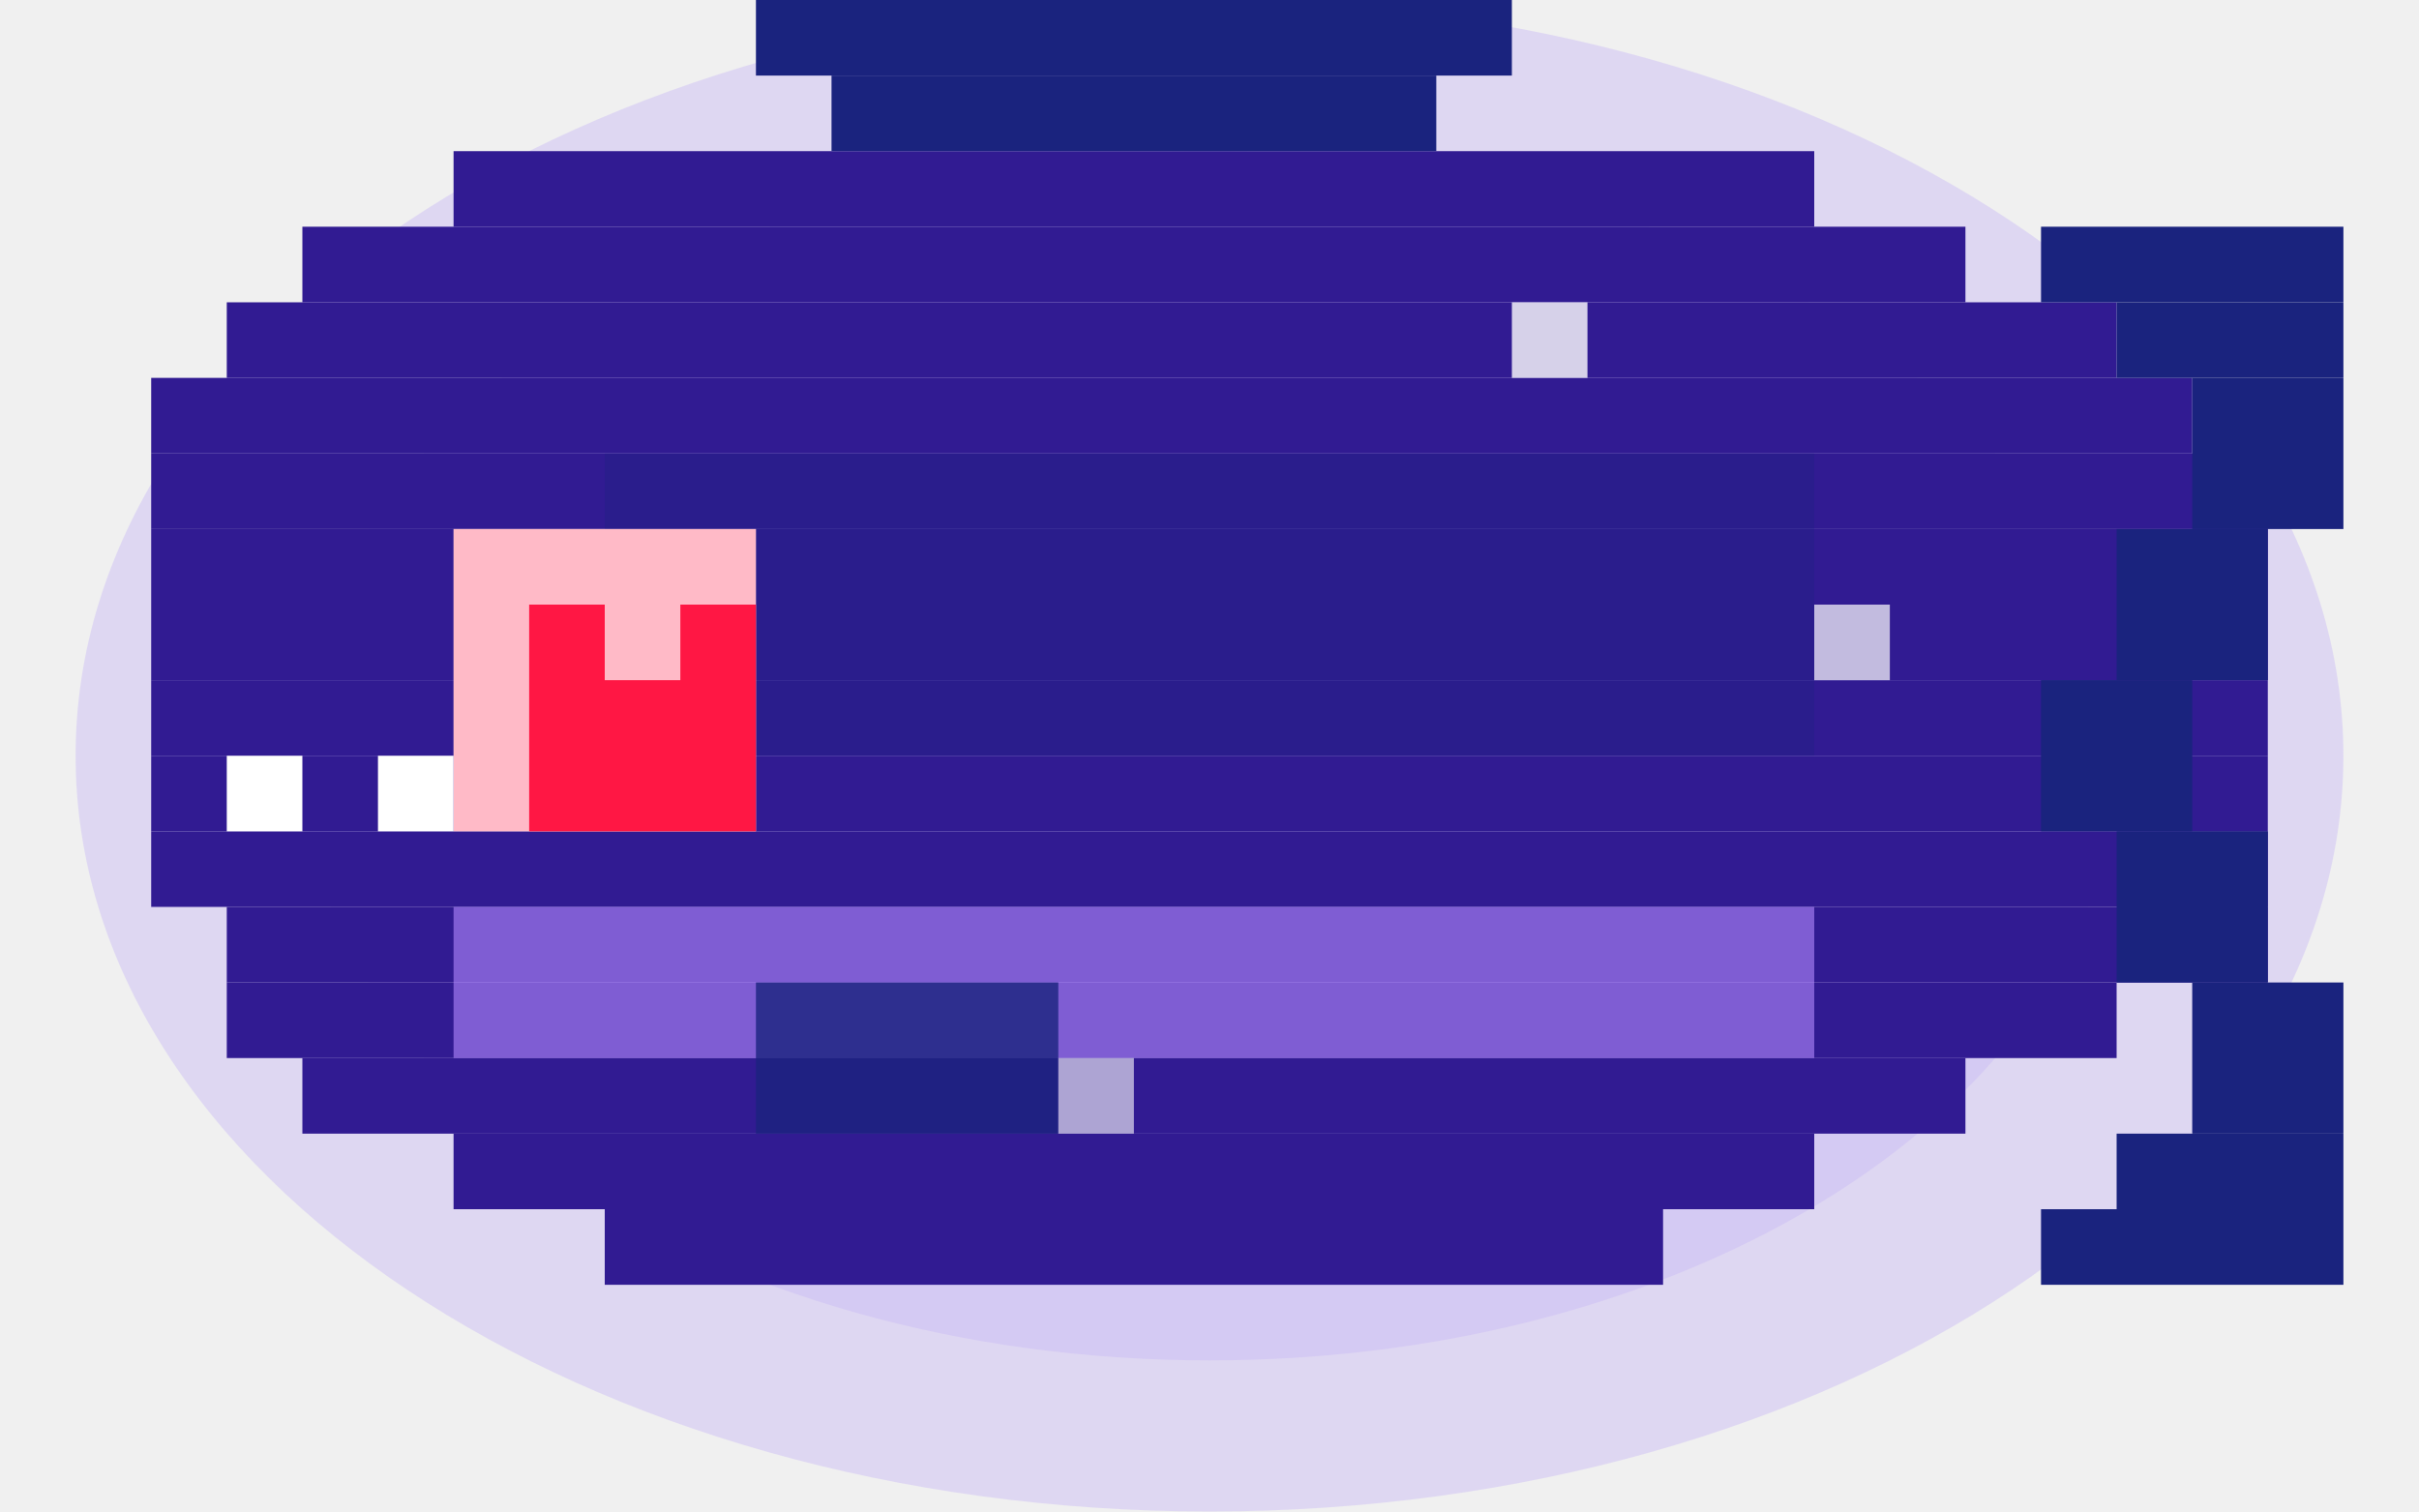
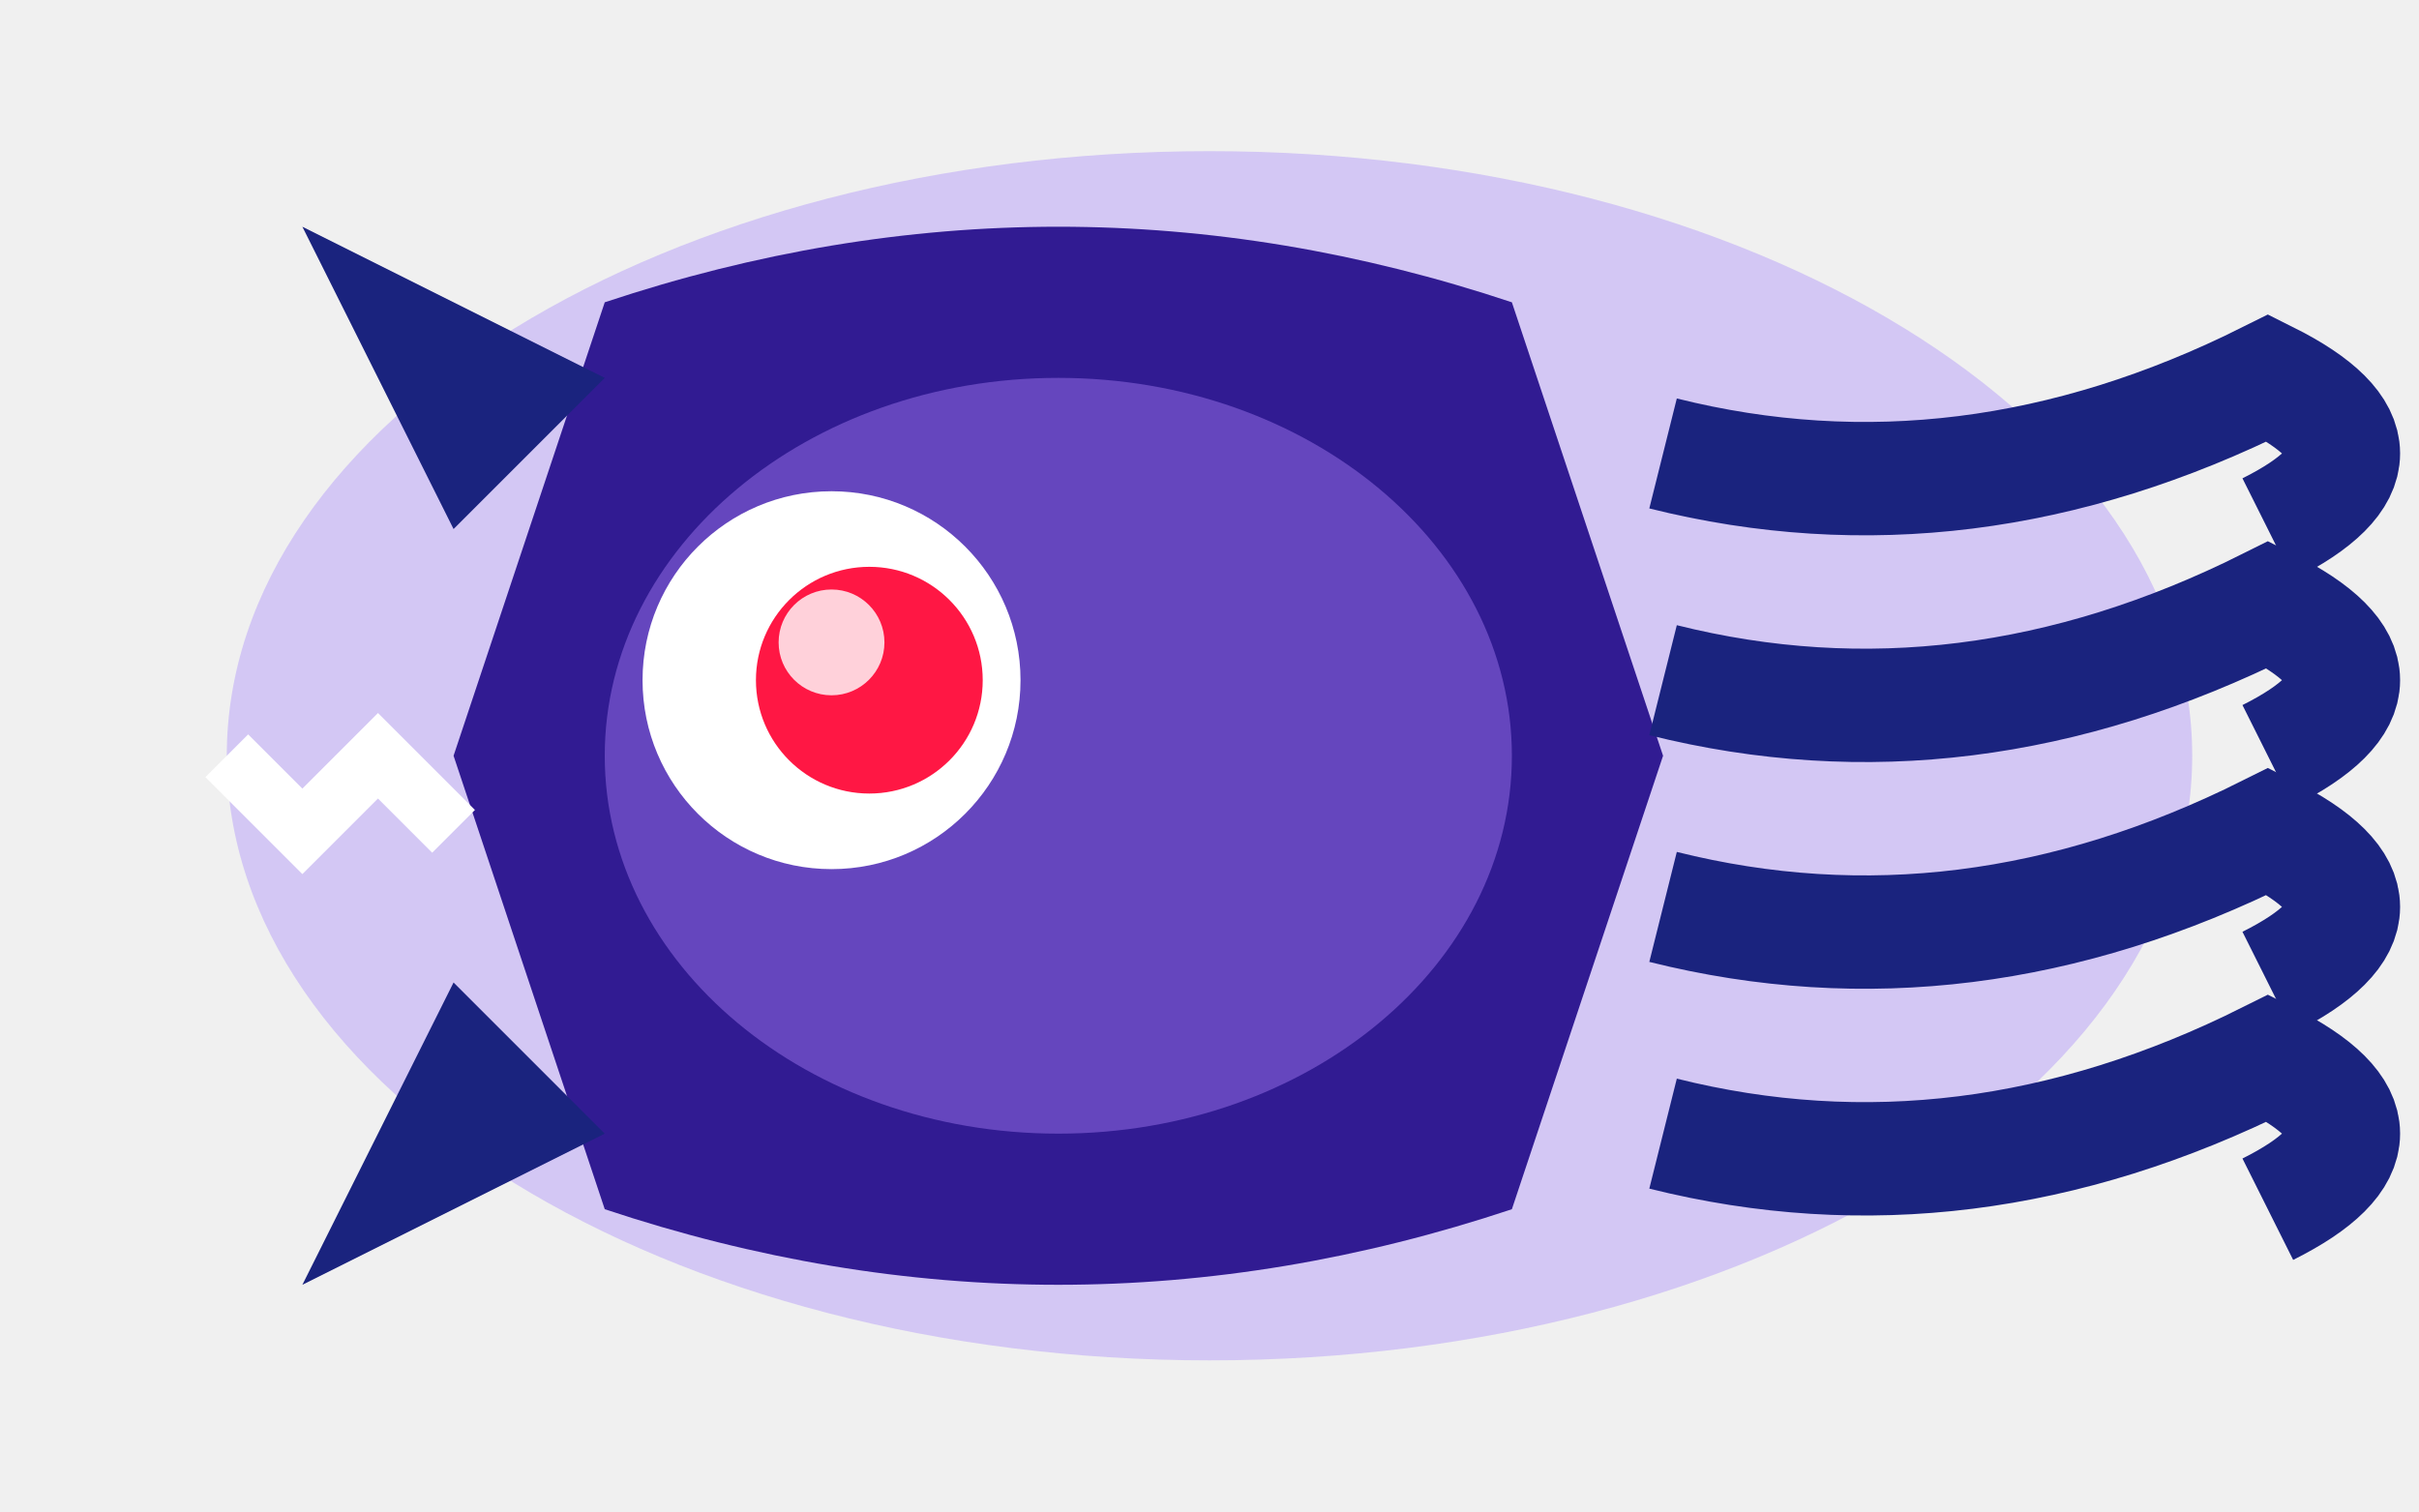
- <svg xmlns="http://www.w3.org/2000/svg" viewBox="0 0 32 20" width="64" height="40" style="image-rendering:pixelated">
-   <ellipse cx="16" cy="10" rx="15" ry="10" fill="#7C4DFF" opacity="0.15">
-     <animate attributeName="opacity" values="0.1;0.25;0.1" dur="1.5s" repeatCount="indefinite" />
+ <svg xmlns="http://www.w3.org/2000/svg" viewBox="0 0 32 20" width="64" height="40">
+   <ellipse cx="16" cy="10" rx="13" ry="8" fill="#7C4DFF" opacity="0.25">
+     <animate attributeName="opacity" values="0.15;0.35;0.15" dur="2s" repeatCount="indefinite" />
  </ellipse>
-   <ellipse cx="16" cy="10" rx="12" ry="8" fill="#7C4DFF" opacity="0.1">
-     <animate attributeName="opacity" values="0.05;0.2;0.05" dur="2s" repeatCount="indefinite" />
-   </ellipse>
-   <rect x="6" y="2" width="18" height="1" fill="#311B92" />
-   <rect x="4" y="3" width="22" height="1" fill="#311B92" />
-   <rect x="3" y="4" width="25" height="1" fill="#311B92" />
-   <rect x="2" y="5" width="27" height="1" fill="#311B92" />
-   <rect x="2" y="6" width="28" height="1" fill="#311B92" />
-   <rect x="2" y="7" width="28" height="1" fill="#311B92" />
-   <rect x="2" y="8" width="28" height="1" fill="#311B92" />
-   <rect x="2" y="9" width="28" height="1" fill="#311B92" />
-   <rect x="2" y="10" width="28" height="1" fill="#311B92" />
-   <rect x="2" y="11" width="28" height="1" fill="#311B92" />
-   <rect x="3" y="12" width="27" height="1" fill="#311B92" />
-   <rect x="3" y="13" width="25" height="1" fill="#311B92" />
-   <rect x="4" y="14" width="22" height="1" fill="#311B92" />
-   <rect x="6" y="15" width="18" height="1" fill="#311B92" />
-   <rect x="8" y="16" width="14" height="1" fill="#311B92" />
-   <rect x="8" y="6" width="16" height="4" fill="#1A237E" opacity="0.3" />
-   <rect x="6" y="12" width="18" height="2" fill="#B388FF" opacity="0.6" />
-   <rect x="27" y="3" width="4" height="1" fill="#1A237E" />
-   <rect x="28" y="4" width="3" height="1" fill="#1A237E" />
-   <rect x="29" y="5" width="2" height="2" fill="#1A237E" />
-   <rect x="28" y="7" width="2" height="2" fill="#1A237E" />
-   <rect x="27" y="9" width="2" height="2" fill="#1A237E" />
-   <rect x="28" y="11" width="2" height="2" fill="#1A237E" />
-   <rect x="29" y="13" width="2" height="2" fill="#1A237E" />
-   <rect x="28" y="15" width="3" height="1" fill="#1A237E" />
-   <rect x="27" y="16" width="4" height="1" fill="#1A237E" />
-   <rect x="10" y="0" width="10" height="1" fill="#1A237E" />
-   <rect x="11" y="1" width="8" height="1" fill="#1A237E" />
-   <rect x="10" y="13" width="4" height="2" fill="#1A237E" opacity="0.8" />
-   <rect x="6" y="7" width="4" height="4" fill="white" />
-   <rect x="7" y="8" width="3" height="3" fill="#FF1744" />
-   <rect x="8" y="8" width="1" height="1" fill="white" />
-   <rect x="6" y="7" width="4" height="4" fill="#FF1744" opacity="0.3">
-     <animate attributeName="opacity" values="0.1;0.4;0.1" dur="1s" repeatCount="indefinite" />
-   </rect>
-   <rect x="3" y="10" width="1" height="1" fill="white" />
-   <rect x="5" y="10" width="1" height="1" fill="white" />
-   <rect x="20" y="4" width="1" height="1" fill="white" opacity="0.8">
-     <animate attributeName="opacity" values="0;1;0" dur="1.5s" repeatCount="indefinite" />
-   </rect>
-   <rect x="14" y="14" width="1" height="1" fill="white" opacity="0.6">
-     <animate attributeName="opacity" values="0;1;0" dur="2s" repeatCount="indefinite" begin="0.5s" />
-   </rect>
-   <rect x="24" y="8" width="1" height="1" fill="white" opacity="0.7">
-     <animate attributeName="opacity" values="0;1;0" dur="1.8s" repeatCount="indefinite" begin="1s" />
-   </rect>
+   <path d="M8,4 Q14,2 20,4 L22,10 L20,16 Q14,18 8,16 L6,10 Z" fill="#311B92" />
+   <ellipse cx="14" cy="10" rx="6" ry="5" fill="#B388FF" opacity="0.4" />
+   <path d="M22,6 Q26,7 30,5 Q32,6 30,7" fill="none" stroke="#1A237E" stroke-width="1.5" />
+   <path d="M22,9 Q26,10 30,8 Q32,9 30,10" fill="none" stroke="#1A237E" stroke-width="1.5" />
+   <path d="M22,12 Q26,13 30,11 Q32,12 30,13" fill="none" stroke="#1A237E" stroke-width="1.5" />
+   <path d="M22,15 Q26,16 30,14 Q32,15 30,16" fill="none" stroke="#1A237E" stroke-width="1.5" />
+   <path d="M8,5 L4,3 L6,7 Z" fill="#1A237E" />
+   <path d="M8,15 L4,17 L6,13 Z" fill="#1A237E" />
+   <circle cx="11" cy="9" r="2.5" fill="white" />
+   <circle cx="11.5" cy="9" r="1.5" fill="#FF1744" />
+   <circle cx="11" cy="8.5" r="0.7" fill="white" opacity="0.8" />
+   <path d="M3,10 L4,11 L5,10 L6,11" fill="none" stroke="white" stroke-width="0.8" />
</svg>
